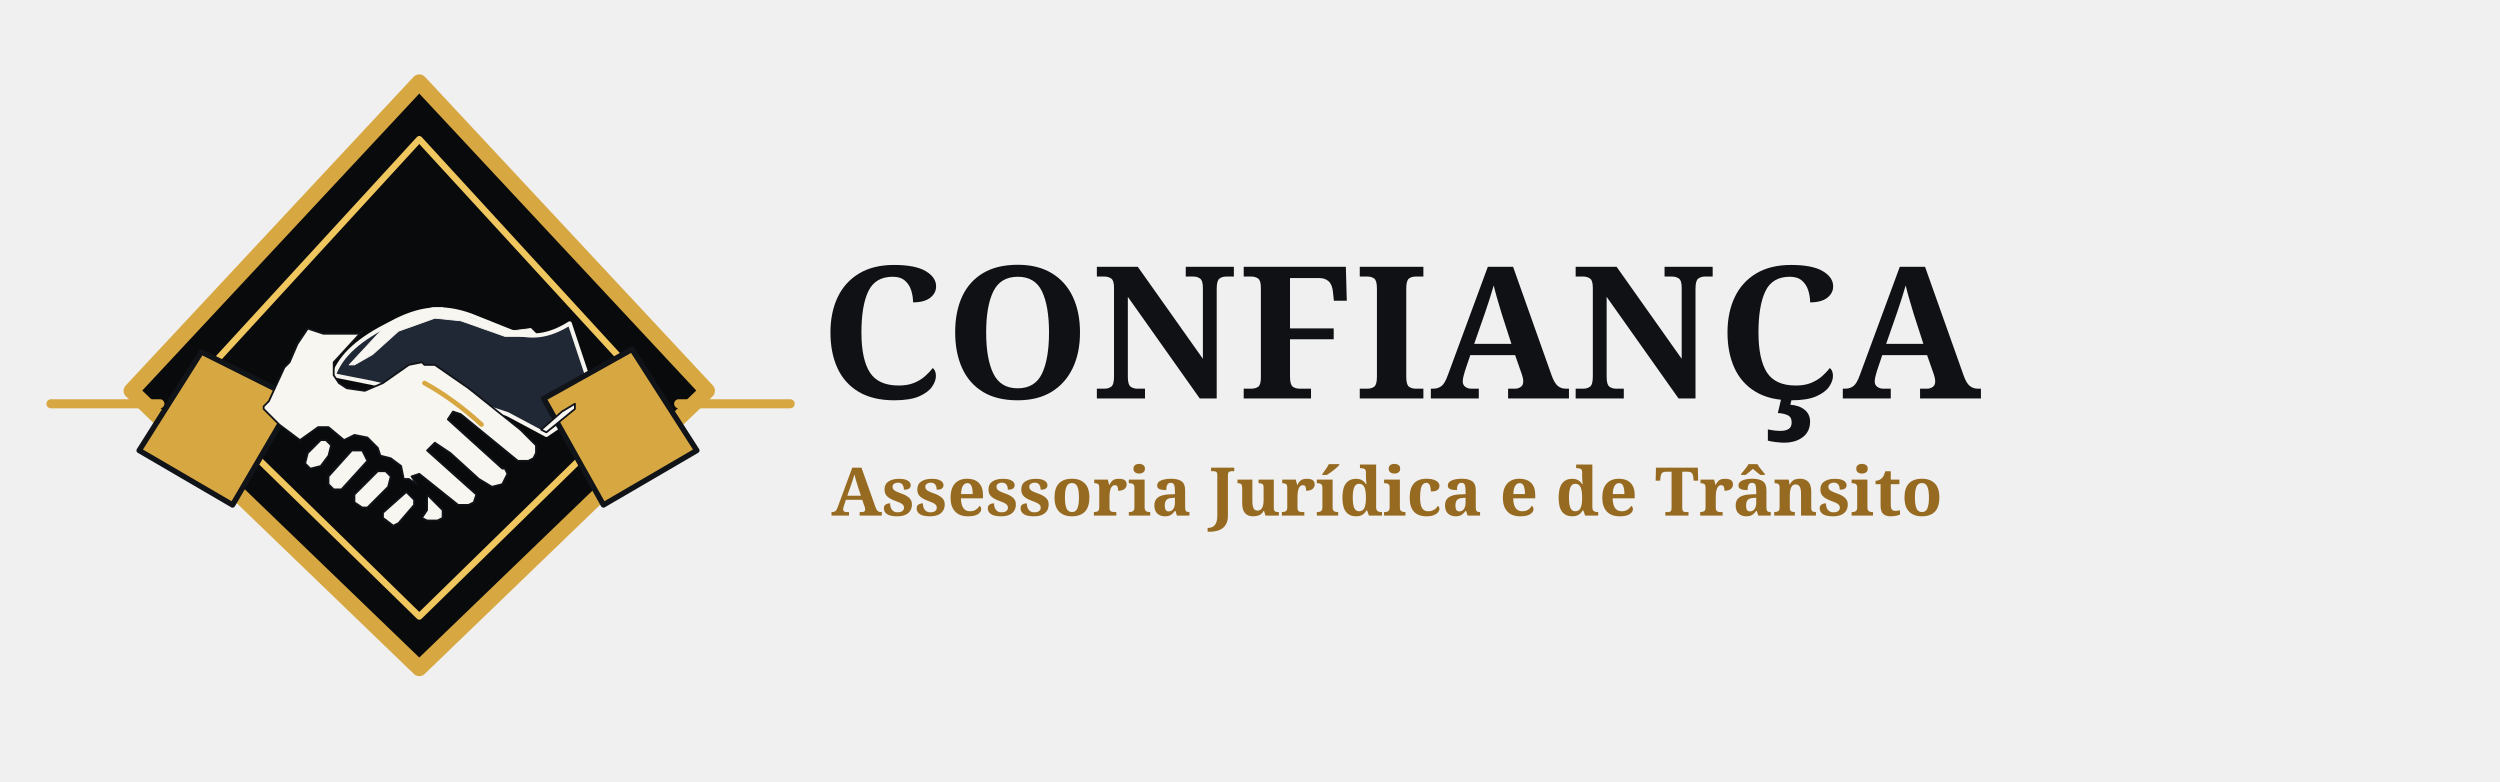
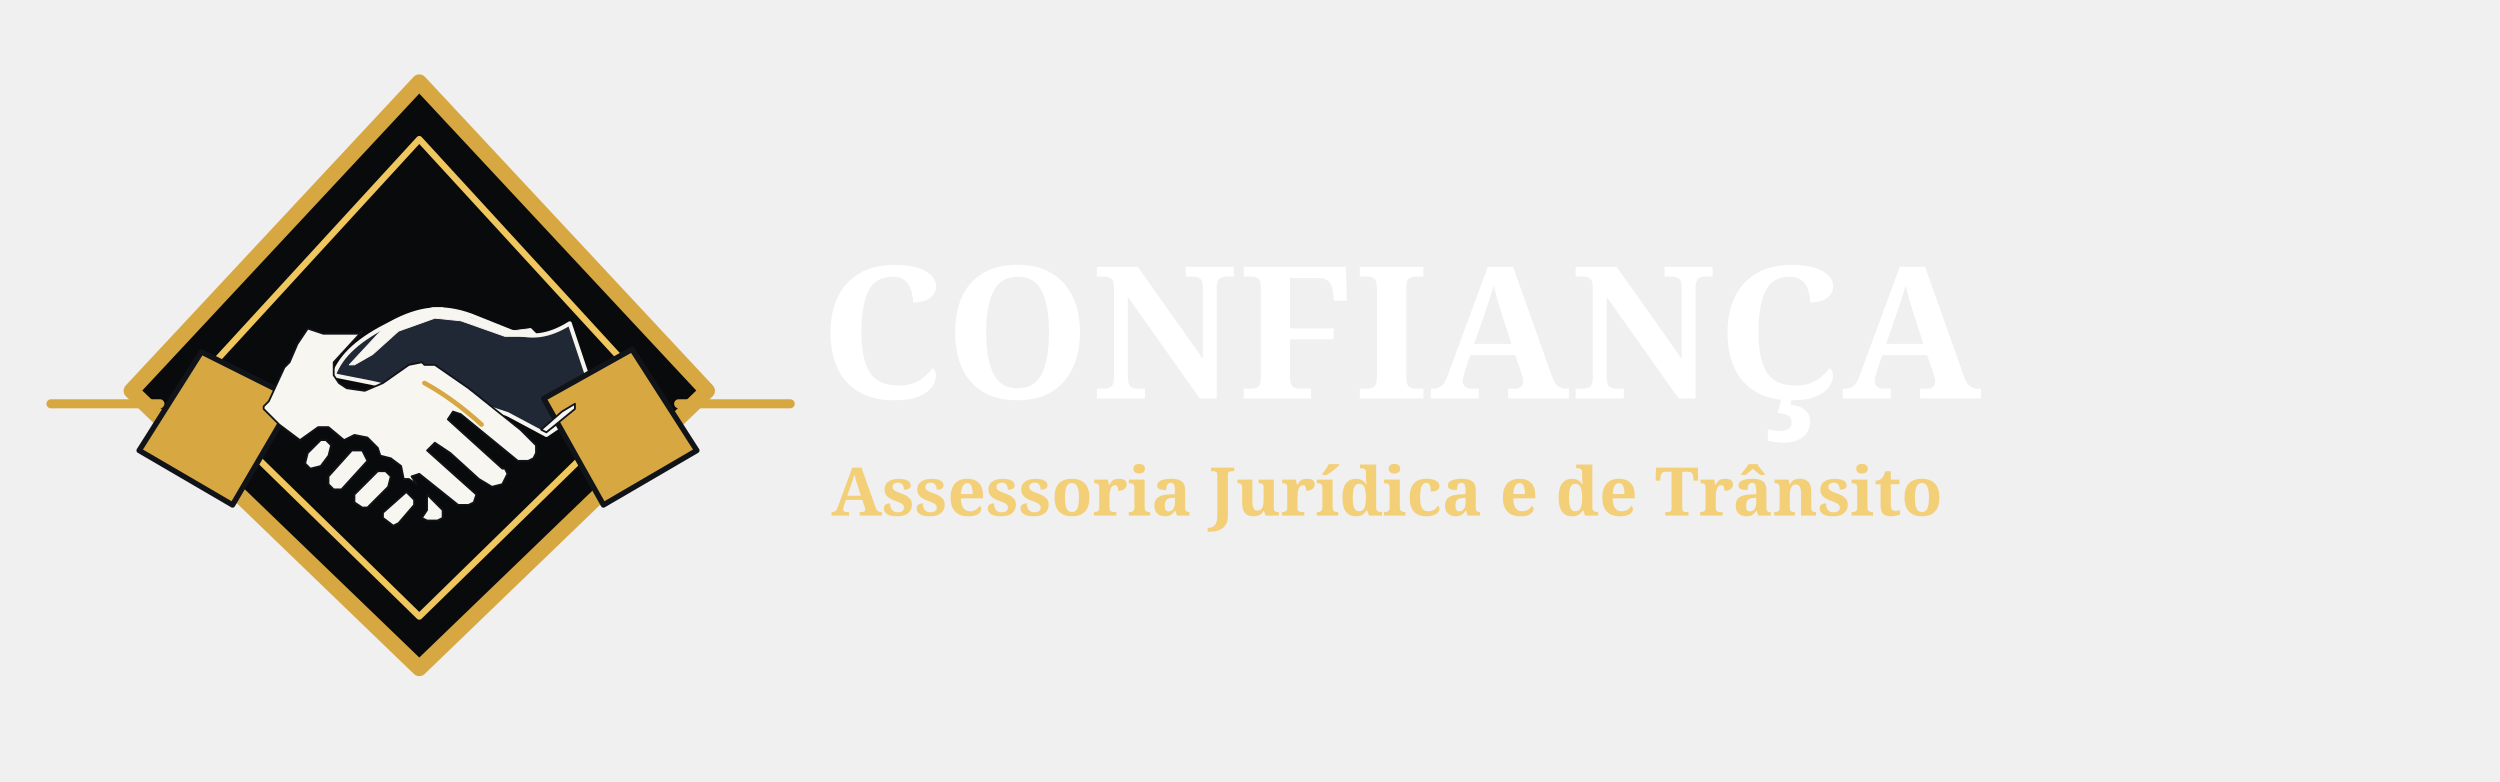
- <svg xmlns="http://www.w3.org/2000/svg" width="1600" height="500" viewBox="0 0 1600 500" role="img" aria-labelledby="title desc">
+ <svg xmlns="http://www.w3.org/2000/svg" width="1600" height="500" viewBox="0 0 1600 500" role="img" aria-labelledby="title desc" version="1.1" id="svg13">
+   <defs id="defs13" />
  <svg x="18" y="55" width="500" height="390" viewBox="0 0 500 390" overflow="visible">
    <g transform="translate(3 -24) scale(1.66)" stroke-linejoin="round" stroke-linecap="round">
      <path d="M 149 13 L 260 132 L 149 239 L 38 132 Z" fill="#090A0C" stroke="#D7A742" stroke-width="6" />
      <path d="M 149 35 L 238 132 L 149 219 L 60 132 Z" fill="none" stroke="#F0C65F" stroke-width="2.5" />
      <path d="M 7 137 H 49 M 249 137 H 292" fill="none" stroke="#D7A742" stroke-width="3.5" />
      <path d="M 68 169 H 79 M 219 169 H 231" fill="none" stroke="#D7A742" stroke-width="2.5" />
      <path d="M 116 126 C 119 118 126 112 138 106 C 149 100 158 99 169 103 L 184 109 C 192 112 199 111 207 106 L 217 136 L 198 149 L 183 141 L 171 137 L 157 130 L 144 132 L 131 129 Z" fill="#202735" stroke="#F7F5EF" stroke-width="1.6" />
      <path d="M 65 117 L 101 135 L 77 176 L 41 155 Z" fill="#D7A742" stroke="#101318" stroke-width="2.1" />
      <path d="M 197 135 L 231 116 L 256 155 L 220 176 Z" fill="#D7A742" stroke="#101318" stroke-width="2.1" />
      <path d="M 152 172 L 152 178 L 150 181 L 152 182 L 156 182 L 158 181 L 158 178 Z" fill="#F8F6F0" stroke="#101318" stroke-width="0.7" />
      <path d="M 144 171 L 135 179 L 135 181 L 139 184 L 141 183 L 147 176 L 147 174 Z" fill="#F8F6F0" stroke="#101318" stroke-width="0.7" />
      <path d="M 138 165 L 136 163 L 133 163 L 124 172 L 124 175 L 127 177 L 129 177 L 137 169 Z" fill="#F8F6F0" stroke="#101318" stroke-width="0.7" />
      <path d="M 127 155 L 123 155 L 114 165 L 114 168 L 116 170 L 119 170 L 129 159 Z" fill="#F8F6F0" stroke="#101318" stroke-width="0.7" />
      <path d="M 113 151 L 111 151 L 106 156 L 105 160 L 107 162 L 111 161 L 114 157 L 115 153 Z" fill="#F8F6F0" stroke="#101318" stroke-width="0.7" />
      <path d="M 209 137 L 204 140 L 196 147 L 198 148 L 209 139 Z" fill="#F8F6F0" stroke="#101318" stroke-width="0.7" />
      <path d="M 89 138 L 89 139 L 95 145 L 103 151 L 110 146 L 114 146 L 120 151 L 124 149 L 129 150 L 133 154 L 134 157 L 138 158 L 142 161 L 143 166 L 145 166 L 148 168 L 146 165 L 149 164 L 164 176 L 168 176 L 170 175 L 171 172 L 152 155 L 155 152 L 161 156 L 172 166 L 177 169 L 181 168 L 183 164 L 182 162 L 181 162 L 160 143 L 162 140 L 165 141 L 187 159 L 191 159 L 193 158 L 194 156 L 194 153 L 188 147 L 168 131 L 155 122 L 151 122 L 150 121 L 145 122 L 135 129 L 128 132 L 121 131 L 118 129 L 116 126 L 116 121 L 127 109 L 125 110 L 112 110 L 106 108 L 102 114 L 99 121 L 97 123 L 91 136 Z" fill="#F8F6F0" stroke="#101318" stroke-width="0.7" />
      <path d="M 122 122 L 124 122 L 131 118 L 141 109 L 155 104 L 165 105 L 182 111 L 193 111 L 194 110 L 192 108 L 184 109 L 169 104 L 166 102 L 163 102 L 158 100 L 154 100 L 139 105 L 135 108 Z" fill="#F8F6F0" stroke="#F8F6F0" stroke-width="0.35" />
      <path d="M 151 129 Q 162 135 173 145" fill="none" stroke="#D7A742" stroke-width="1.8" />
    </g>
  </svg>
-   <text x="525" y="255" fill="#101114" font-family="Noto Serif, Georgia, serif" font-size="118" font-weight="700" letter-spacing="1">CONFIANÇA</text>
-   <text x="532" y="330" fill="#966A20" font-family="Noto Serif, Georgia, serif" font-size="43" font-weight="600">Assessoria Jurídica e de Trânsito</text>
+   <path d="m 572.318,256.18 q -13.688,0 -22.774,-5.428 -9.086,-5.428 -13.57,-15.104 -4.484,-9.794 -4.484,-22.892 0,-12.744 4.602,-22.42 4.602,-9.794 13.688,-15.222 9.086,-5.546 22.42,-5.546 13.57,0 20.178,4.012 6.726,3.894 6.726,9.676 0,4.366 -3.776,7.316 -3.776,2.95 -10.974,2.95 0,-3.894 -1.18,-7.67 -1.18,-3.776 -4.012,-6.254 -2.832,-2.478 -7.788,-2.478 -11.21,0 -15.694,9.322 -4.366,9.204 -4.366,26.314 0,17.11 5.31,25.606 5.428,8.378 18.526,8.378 5.782,0 9.912,-1.652 4.13,-1.77 6.962,-4.366 2.95,-2.596 4.956,-5.192 2.006,1.652 2.006,5.074 0,3.304 -2.478,6.962 -2.478,3.54 -8.26,6.136 -5.782,2.478 -15.93,2.478 z m 78.998,0 q -13.452,0 -22.302,-5.428 -8.85,-5.428 -13.334,-15.222 -4.366,-9.794 -4.366,-22.892 0,-13.098 4.366,-22.774 4.484,-9.676 13.334,-14.986 8.968,-5.428 22.42,-5.428 12.744,0 21.594,5.428 8.968,5.31 13.57,15.104 4.602,9.676 4.602,22.774 0,13.098 -4.72,22.892 -4.602,9.676 -13.452,15.104 -8.85,5.428 -21.712,5.428 z m 0,-7.67 q 11.092,0 15.576,-9.44 4.484,-9.44 4.484,-26.314 0,-16.874 -4.484,-26.196 -4.484,-9.44 -15.458,-9.44 -11.092,0 -15.694,9.44 -4.602,9.322 -4.602,26.196 0,16.874 4.602,26.314 4.602,9.44 15.576,9.44 z m 50.678,6.49 v -6.254 h 4.956 q 2.478,0 4.248,-1.298 1.77,-1.298 1.77,-6.372 V 184.2 q 0,-4.72 -1.888,-5.9 -1.77,-1.298 -4.13,-1.298 h -4.956 v -6.254 h 26.196 l 41.654,58.882 V 184.2 q 0,-4.72 -1.888,-5.9 -1.77,-1.298 -4.13,-1.298 h -4.956 v -6.254 h 30.798 v 6.254 h -4.956 q -2.478,0 -4.248,1.298 -1.77,1.298 -1.77,6.372 V 255 h -10.856 l -46.02,-65.018 v 51.094 q 0,5.074 1.77,6.372 1.77,1.298 4.248,1.298 h 4.956 V 255 Z m 93.984,0 v -6.254 h 4.956 q 2.478,0 4.248,-1.18 1.77,-1.18 1.77,-5.9 V 184.2 q 0,-4.72 -1.77,-5.9 -1.77,-1.298 -4.248,-1.298 h -4.956 v -6.254 h 65.372 l 0.59,21.712 h -8.26 l -0.59,-5.664 q -0.472,-4.72 -2.832,-6.726 -2.242,-2.124 -5.9,-2.124 h -18.762 v 32.214 h 27.966 v 6.962 h -27.966 v 23.954 q 0,5.074 1.77,6.372 1.77,1.298 4.366,1.298 h 7.316 V 255 Z m 74.278,0 v -6.254 h 4.956 q 2.596,0 4.248,-1.298 1.77,-1.298 1.77,-6.372 v -56.404 q 0,-5.074 -1.77,-6.372 -1.652,-1.298 -4.248,-1.298 h -4.956 v -6.254 h 40.71 v 6.254 h -4.956 q -2.596,0 -4.366,1.298 -1.652,1.298 -1.652,6.372 v 56.404 q 0,5.074 1.652,6.372 1.77,1.298 4.366,1.298 h 4.956 V 255 Z m 45.486,0 v -6.254 h 1.416 q 3.186,0 5.31,-1.652 2.242,-1.652 4.13,-6.962 l 25.606,-69.384 h 16.166 l 24.662,69.502 q 1.77,4.956 3.894,6.726 2.242,1.77 5.074,1.77 h 2.124 V 255 h -38.94 v -6.254 h 4.602 q 1.77,0 3.422,-1.062 1.652,-1.062 1.652,-3.54 0,-1.416 -0.354,-2.714 -0.354,-1.416 -0.708,-2.36 l -4.13,-11.8 h -28.674 l -3.422,10.148 q -0.472,1.416 -0.944,3.422 -0.472,1.888 -0.472,3.304 0,2.242 1.652,3.422 1.652,1.18 3.658,1.18 h 4.956 V 255 Z m 27.73,-34.928 h 23.836 l -6.254,-19.352 q -1.18,-4.012 -2.714,-8.968 -1.416,-4.956 -2.36,-9.086 -1.062,3.776 -2.596,8.614 -1.534,4.72 -2.95,8.85 z M 1008.428,255 v -6.254 h 4.956 q 2.478,0 4.248,-1.298 1.77,-1.298 1.77,-6.372 V 184.2 q 0,-4.72 -1.888,-5.9 -1.77,-1.298 -4.13,-1.298 h -4.956 v -6.254 h 26.196 l 41.654,58.882 V 184.2 q 0,-4.72 -1.888,-5.9 -1.77,-1.298 -4.13,-1.298 h -4.956 v -6.254 h 30.798 v 6.254 h -4.956 q -2.478,0 -4.248,1.298 -1.77,1.298 -1.77,6.372 V 255 h -10.856 l -46.02,-65.018 v 51.094 q 0,5.074 1.77,6.372 1.77,1.298 4.248,1.298 h 4.956 V 255 Z m 137.998,1.18 q -13.688,0 -22.774,-5.428 -9.086,-5.428 -13.57,-15.104 -4.484,-9.794 -4.484,-22.892 0,-12.744 4.602,-22.42 4.602,-9.794 13.688,-15.222 9.086,-5.546 22.42,-5.546 13.57,0 20.178,4.012 6.726,3.894 6.726,9.676 0,4.366 -3.776,7.316 -3.776,2.95 -10.974,2.95 0,-3.894 -1.18,-7.67 -1.18,-3.776 -4.012,-6.254 -2.832,-2.478 -7.788,-2.478 -11.21,0 -15.694,9.322 -4.366,9.204 -4.366,26.314 0,17.11 5.31,25.606 5.428,8.378 18.526,8.378 5.782,0 9.912,-1.652 4.13,-1.77 6.962,-4.366 2.95,-2.596 4.956,-5.192 2.006,1.652 2.006,5.074 0,3.304 -2.478,6.962 -2.478,3.54 -8.26,6.136 -5.782,2.478 -15.93,2.478 z m -4.72,27.14 q -1.888,0 -5.074,-0.354 -3.068,-0.354 -5.192,-0.944 v -7.198 q 4.484,0.944 8.024,0.944 3.422,0 5.31,-1.298 1.888,-1.18 1.888,-4.13 0,-3.422 -2.596,-4.602 -2.478,-1.18 -6.254,-1.416 l 2.478,-10.384 h 6.726 l -1.18,5.074 q 5.782,0.472 9.204,3.304 3.422,2.832 3.422,7.552 0,6.254 -4.602,9.794 -4.602,3.658 -12.154,3.658 z M 1179.404,255 v -6.254 h 1.416 q 3.186,0 5.31,-1.652 2.242,-1.652 4.13,-6.962 l 25.606,-69.384 h 16.166 l 24.662,69.502 q 1.77,4.956 3.894,6.726 2.242,1.77 5.074,1.77 h 2.124 V 255 h -38.94 v -6.254 h 4.602 q 1.77,0 3.422,-1.062 1.652,-1.062 1.652,-3.54 0,-1.416 -0.354,-2.714 -0.354,-1.416 -0.708,-2.36 l -4.13,-11.8 h -28.674 l -3.422,10.148 q -0.472,1.416 -0.944,3.422 -0.472,1.888 -0.472,3.304 0,2.242 1.652,3.422 1.652,1.18 3.658,1.18 h 4.956 V 255 Z m 27.73,-34.928 h 23.836 l -6.254,-19.352 q -1.18,-4.012 -2.714,-8.968 -1.416,-4.956 -2.36,-9.086 -1.062,3.776 -2.596,8.614 -1.534,4.72 -2.95,8.85 z" id="text12" style="font-weight:700;font-size:118px;font-family:'Noto Serif', Georgia, serif;letter-spacing:1;fill:#ffffff" aria-label="CONFIANÇA" />
+   <path d="m 532.172,330 v -2.279 h 0.516 q 1.161,0 1.935,-0.602 0.817,-0.602 1.505,-2.537 l 9.331,-25.284 h 5.891 l 8.987,25.327 q 0.645,1.806 1.419,2.451 0.817,0.645 1.849,0.645 h 0.774 V 330 h -14.19 v -2.279 h 1.677 q 0.645,0 1.247,-0.387 0.602,-0.387 0.602,-1.29 0,-0.516 -0.129,-0.989 -0.129,-0.516 -0.258,-0.86 l -1.505,-4.3 h -10.449 l -1.247,3.698 q -0.172,0.516 -0.344,1.247 -0.172,0.688 -0.172,1.204 0,0.817 0.602,1.247 0.602,0.43 1.333,0.43 h 1.806 V 330 Z m 10.105,-12.728 h 8.686 l -2.279,-7.052 q -0.43,-1.462 -0.989,-3.268 -0.516,-1.806 -0.86,-3.311 -0.387,1.376 -0.946,3.139 -0.559,1.72 -1.075,3.225 z m 32.035,13.158 q -4.687,0 -6.665,-1.419 -1.978,-1.462 -1.978,-3.612 0,-1.419 0.688,-2.107 0.688,-0.688 1.634,-0.903 0.946,-0.258 1.677,-0.258 0,2.666 1.247,4.214 1.29,1.548 3.397,1.548 2.236,0 3.225,-0.86 1.032,-0.86 1.032,-2.064 0,-1.419 -1.118,-2.322 -1.118,-0.903 -4.171,-1.978 -3.483,-1.204 -5.332,-2.838 -1.849,-1.677 -1.849,-4.558 0,-3.44 2.537,-5.117 2.537,-1.72 6.708,-1.72 2.709,0 4.343,0.602 1.677,0.559 2.408,1.505 0.774,0.903 0.774,1.892 0,1.462 -1.032,2.236 -0.989,0.731 -3.354,0.731 0,-2.15 -0.946,-3.311 -0.946,-1.204 -2.838,-1.204 -1.376,0 -2.451,0.688 -1.032,0.645 -1.032,1.978 0,0.903 0.473,1.591 0.516,0.688 1.806,1.333 1.29,0.645 3.612,1.462 2.881,0.989 4.687,2.623 1.849,1.591 1.849,4.3 0,3.569 -2.451,5.59 -2.408,1.978 -6.88,1.978 z m 20.984,0 q -4.687,0 -6.665,-1.419 -1.978,-1.462 -1.978,-3.612 0,-1.419 0.688,-2.107 0.688,-0.688 1.634,-0.903 0.946,-0.258 1.677,-0.258 0,2.666 1.247,4.214 1.29,1.548 3.397,1.548 2.236,0 3.225,-0.86 1.032,-0.86 1.032,-2.064 0,-1.419 -1.118,-2.322 -1.118,-0.903 -4.171,-1.978 -3.483,-1.204 -5.332,-2.838 -1.849,-1.677 -1.849,-4.558 0,-3.44 2.537,-5.117 2.537,-1.72 6.708,-1.72 2.709,0 4.343,0.602 1.677,0.559 2.408,1.505 0.774,0.903 0.774,1.892 0,1.462 -1.032,2.236 -0.989,0.731 -3.354,0.731 0,-2.15 -0.946,-3.311 -0.946,-1.204 -2.838,-1.204 -1.376,0 -2.451,0.688 -1.032,0.645 -1.032,1.978 0,0.903 0.473,1.591 0.516,0.688 1.806,1.333 1.29,0.645 3.612,1.462 2.881,0.989 4.687,2.623 1.849,1.591 1.849,4.3 0,3.569 -2.451,5.59 -2.408,1.978 -6.88,1.978 z m 24.209,0 q -5.461,0 -8.299,-3.096 -2.838,-3.139 -2.838,-8.729 0,-6.063 2.795,-9.116 2.795,-3.096 7.869,-3.096 4.687,0 7.353,2.623 2.709,2.623 2.709,7.74 v 2.193 h -14.104 q 0.129,4.3 1.591,6.278 1.505,1.978 4.171,1.978 2.236,0 3.784,-0.989 1.548,-1.032 2.279,-2.494 1.161,0.645 1.161,2.107 0,1.849 -2.064,3.225 -2.064,1.376 -6.407,1.376 z m 3.01,-14.233 q 0,-3.311 -0.774,-5.16 -0.774,-1.849 -2.623,-1.849 -1.806,0 -2.881,1.806 -1.075,1.763 -1.161,5.203 z m 18.318,14.233 q -4.687,0 -6.665,-1.419 -1.978,-1.462 -1.978,-3.612 0,-1.419 0.688,-2.107 0.688,-0.688 1.634,-0.903 0.946,-0.258 1.677,-0.258 0,2.666 1.247,4.214 1.29,1.548 3.397,1.548 2.236,0 3.225,-0.86 1.032,-0.86 1.032,-2.064 0,-1.419 -1.118,-2.322 -1.118,-0.903 -4.171,-1.978 -3.483,-1.204 -5.332,-2.838 -1.849,-1.677 -1.849,-4.558 0,-3.44 2.537,-5.117 2.537,-1.72 6.708,-1.72 2.709,0 4.343,0.602 1.677,0.559 2.408,1.505 0.774,0.903 0.774,1.892 0,1.462 -1.032,2.236 -0.989,0.731 -3.354,0.731 0,-2.15 -0.946,-3.311 -0.946,-1.204 -2.838,-1.204 -1.376,0 -2.451,0.688 -1.032,0.645 -1.032,1.978 0,0.903 0.473,1.591 0.516,0.688 1.806,1.333 1.29,0.645 3.612,1.462 2.881,0.989 4.687,2.623 1.849,1.591 1.849,4.3 0,3.569 -2.451,5.59 -2.408,1.978 -6.88,1.978 z m 20.984,0 q -4.687,0 -6.665,-1.419 -1.978,-1.462 -1.978,-3.612 0,-1.419 0.688,-2.107 0.688,-0.688 1.634,-0.903 0.946,-0.258 1.677,-0.258 0,2.666 1.247,4.214 1.29,1.548 3.397,1.548 2.236,0 3.225,-0.86 1.032,-0.86 1.032,-2.064 0,-1.419 -1.118,-2.322 -1.118,-0.903 -4.171,-1.978 -3.483,-1.204 -5.332,-2.838 -1.849,-1.677 -1.849,-4.558 0,-3.44 2.537,-5.117 2.537,-1.72 6.708,-1.72 2.709,0 4.343,0.602 1.677,0.559 2.408,1.505 0.774,0.903 0.774,1.892 0,1.462 -1.032,2.236 -0.989,0.731 -3.354,0.731 0,-2.15 -0.946,-3.311 -0.946,-1.204 -2.838,-1.204 -1.376,0 -2.451,0.688 -1.032,0.645 -1.032,1.978 0,0.903 0.473,1.591 0.516,0.688 1.806,1.333 1.29,0.645 3.612,1.462 2.881,0.989 4.687,2.623 1.849,1.591 1.849,4.3 0,3.569 -2.451,5.59 -2.408,1.978 -6.88,1.978 z m 24.166,0 q -5.16,0 -8.127,-2.967 -2.967,-3.01 -2.967,-9.073 0,-6.063 2.838,-9.03 2.838,-2.967 8.385,-2.967 5.16,0 8.127,2.967 2.967,2.967 2.967,9.03 0,6.063 -2.881,9.073 -2.838,2.967 -8.342,2.967 z m 0.086,-2.709 q 2.494,0 3.483,-2.365 0.989,-2.408 0.989,-6.966 0,-4.601 -1.032,-6.923 -0.989,-2.322 -3.483,-2.322 -2.494,0 -3.483,2.322 -0.989,2.322 -0.989,6.923 0,4.558 0.989,6.966 1.032,2.365 3.526,2.365 z M 700.087,330 v -2.279 h 0.129 q 1.462,0 2.365,-0.516 0.946,-0.559 0.946,-2.58 v -12.47 q 0,-1.892 -0.86,-2.408 -0.817,-0.516 -2.236,-0.516 h -0.129 v -2.279 h 8.686 l 0.86,3.354 h 0.215 q 0.86,-1.935 2.15,-2.881 1.29,-0.989 3.913,-0.989 4.945,0 4.945,3.483 0,1.978 -1.462,3.096 -1.419,1.075 -3.999,1.075 0,-1.763 -0.43,-2.666 -0.43,-0.903 -1.677,-0.903 -1.118,0 -1.806,0.774 -0.688,0.774 -1.032,1.935 -0.344,1.118 -0.473,2.279 -0.129,1.161 -0.129,1.892 v 7.439 q 0,1.892 0.86,2.408 0.86,0.473 2.15,0.473 h 1.376 V 330 Z m 28.982,-26.918 q -1.548,0 -2.623,-0.731 -1.032,-0.774 -1.032,-2.365 0,-1.634 1.032,-2.365 1.075,-0.731 2.623,-0.731 1.505,0 2.58,0.731 1.118,0.731 1.118,2.365 0,1.591 -1.118,2.365 -1.075,0.731 -2.58,0.731 z m -6.622,26.918 v -2.279 h 0.516 q 0.645,0 1.333,-0.172 0.731,-0.215 1.204,-0.817 0.516,-0.602 0.516,-1.806 v -13.072 q 0,-1.161 -0.516,-1.72 -0.516,-0.559 -1.247,-0.731 -0.688,-0.172 -1.29,-0.172 h -0.516 v -2.279 h 10.105 v 17.974 q 0,1.204 0.473,1.806 0.516,0.602 1.247,0.817 0.731,0.172 1.333,0.172 h 0.516 V 330 Z m 23.091,0.43 q -2.838,0 -4.816,-1.72 -1.935,-1.72 -1.935,-5.289 0,-3.483 2.408,-5.16 2.408,-1.677 7.224,-1.849 l 3.526,-0.129 v -2.365 q 0,-2.15 -0.473,-3.526 -0.43,-1.376 -2.193,-1.376 -1.634,0 -2.279,1.333 -0.602,1.29 -0.602,3.311 -2.881,0 -4.343,-0.645 -1.462,-0.645 -1.462,-2.236 0,-1.591 1.204,-2.537 1.204,-0.946 3.225,-1.376 2.021,-0.473 4.429,-0.473 4.515,0 6.751,1.634 2.279,1.634 2.279,5.676 v 10.965 q 0,1.763 0.559,2.408 0.559,0.645 2.021,0.645 h 0.172 V 330 h -7.998 l -0.903,-2.967 h -0.387 q -0.946,1.161 -1.806,1.935 -0.817,0.731 -1.892,1.075 -1.075,0.387 -2.709,0.387 z m 2.365,-3.139 q 1.849,0 2.924,-1.505 1.118,-1.505 1.118,-3.999 v -3.225 l -1.935,0.129 q -2.58,0.129 -3.569,1.376 -0.989,1.204 -0.989,3.526 0,3.698 2.451,3.698 z m 24.983,13.029 v -2.494 h 0.774 q 1.376,0 2.623,-0.731 1.247,-0.731 2.021,-2.408 0.774,-1.677 0.774,-4.558 V 304.2 q 0,-1.72 -0.645,-2.15 -0.645,-0.473 -1.548,-0.473 h -1.806 v -2.279 h 14.835 v 2.279 h -1.806 q -0.946,0 -1.591,0.473 -0.645,0.473 -0.645,2.322 v 25.714 q 0,2.924 -0.946,4.902 -0.946,1.978 -2.58,3.139 -1.591,1.161 -3.655,1.677 -2.064,0.516 -4.257,0.516 z m 29.068,-9.89 q -3.354,0 -5.16,-2.064 -1.806,-2.107 -1.806,-6.45 v -9.632 q 0,-1.892 -0.688,-2.451 -0.688,-0.602 -2.236,-0.602 h -0.086 v -2.279 h 9.546 v 13.76 q 0,2.752 0.688,4.429 0.688,1.634 2.58,1.634 2.064,0 2.967,-1.763 0.946,-1.763 0.946,-4.773 v -8.256 q 0,-1.892 -0.946,-2.322 -0.903,-0.43 -2.15,-0.43 h -0.129 v -2.279 h 9.761 v 18.06 q 0,1.849 0.817,2.279 0.817,0.43 2.064,0.43 h 0.344 V 330 h -8.557 l -0.946,-3.053 h -0.215 q -1.29,2.236 -3.053,2.881 -1.72,0.602 -3.741,0.602 z M 820.401,330 v -2.279 h 0.129 q 1.462,0 2.365,-0.516 0.946,-0.559 0.946,-2.58 v -12.47 q 0,-1.892 -0.86,-2.408 -0.817,-0.516 -2.236,-0.516 h -0.129 v -2.279 h 8.686 l 0.86,3.354 h 0.215 q 0.86,-1.935 2.15,-2.881 1.29,-0.989 3.913,-0.989 4.945,0 4.945,3.483 0,1.978 -1.462,3.096 -1.419,1.075 -3.999,1.075 0,-1.763 -0.43,-2.666 -0.43,-0.903 -1.677,-0.903 -1.118,0 -1.806,0.774 -0.688,0.774 -1.032,1.935 -0.344,1.118 -0.473,2.279 -0.129,1.161 -0.129,1.892 v 7.439 q 0,1.892 0.86,2.408 0.86,0.473 2.15,0.473 h 1.376 V 330 Z m 22.36,0 v -2.279 h 0.516 q 0.645,0 1.333,-0.172 0.731,-0.215 1.204,-0.817 0.516,-0.602 0.516,-1.806 v -13.072 q 0,-1.161 -0.516,-1.72 -0.516,-0.559 -1.247,-0.731 -0.688,-0.172 -1.29,-0.172 h -0.516 v -2.279 h 10.105 v 17.974 q 0,1.204 0.473,1.806 0.516,0.602 1.247,0.817 0.731,0.172 1.333,0.172 h 0.516 V 330 Z m 3.483,-26.617 q 0.645,-0.817 1.419,-1.935 0.817,-1.118 1.548,-2.279 0.774,-1.161 1.204,-2.107 h 6.751 v 0.43 q -0.387,0.559 -1.333,1.419 -0.903,0.86 -2.064,1.806 -1.161,0.946 -2.365,1.806 -1.204,0.817 -2.236,1.419 h -2.924 z m 21.672,27.047 q -4.214,0 -6.493,-2.838 -2.279,-2.881 -2.279,-9.073 0,-6.235 2.236,-9.159 2.279,-2.924 6.45,-2.924 2.408,0 3.956,0.989 1.548,0.946 2.451,2.451 h 0.301 q -0.172,-1.204 -0.258,-2.709 -0.086,-1.505 -0.086,-2.537 v -2.365 q 0,-1.763 -1.032,-2.193 -1.032,-0.473 -2.451,-0.473 h -0.344 v -2.279 h 10.363 v 27.391 q 0,1.29 0.473,1.935 0.516,0.645 1.333,0.86 0.817,0.215 1.763,0.215 h 0.172 V 330 h -8.342 l -1.204,-3.354 h -0.387 q -0.946,1.72 -2.537,2.752 -1.548,1.032 -4.085,1.032 z m 1.849,-3.225 q 2.537,0 3.483,-2.15 0.946,-2.193 0.946,-6.622 0,-4.257 -0.946,-6.536 -0.946,-2.279 -3.483,-2.279 -2.15,0 -3.096,2.279 -0.903,2.279 -0.903,6.579 0,4.386 0.903,6.579 0.946,2.15 3.096,2.15 z m 22.661,-24.123 q -1.548,0 -2.623,-0.731 -1.032,-0.774 -1.032,-2.365 0,-1.634 1.032,-2.365 1.075,-0.731 2.623,-0.731 1.505,0 2.58,0.731 1.118,0.731 1.118,2.365 0,1.591 -1.118,2.365 -1.075,0.731 -2.58,0.731 z m -6.622,26.918 v -2.279 h 0.516 q 0.645,0 1.333,-0.172 0.731,-0.215 1.204,-0.817 0.516,-0.602 0.516,-1.806 v -13.072 q 0,-1.161 -0.516,-1.72 -0.516,-0.559 -1.247,-0.731 -0.688,-0.172 -1.29,-0.172 h -0.516 v -2.279 h 10.105 v 17.974 q 0,1.204 0.473,1.806 0.516,0.602 1.247,0.817 0.731,0.172 1.333,0.172 h 0.516 V 330 Z m 27.09,0.43 q -3.139,0 -5.547,-1.118 -2.408,-1.161 -3.784,-3.741 -1.333,-2.623 -1.333,-7.009 0,-4.644 1.376,-7.267 1.419,-2.666 3.784,-3.784 2.408,-1.118 5.375,-1.118 4.171,0 6.321,1.333 2.193,1.29 2.193,3.182 0,0.903 -0.473,1.763 -0.43,0.817 -1.634,1.376 -1.204,0.516 -3.44,0.516 0,-1.505 -0.258,-2.752 -0.258,-1.247 -0.86,-2.021 -0.602,-0.774 -1.677,-0.774 -1.247,0 -2.193,0.86 -0.903,0.817 -1.419,2.881 -0.473,2.064 -0.473,5.762 0,4.343 1.204,6.536 1.204,2.15 3.913,2.15 2.236,0 3.87,-0.989 1.634,-1.032 2.365,-2.494 0.516,0.301 0.774,0.86 0.258,0.516 0.258,1.118 0,1.075 -0.903,2.193 -0.86,1.075 -2.709,1.806 -1.806,0.731 -4.73,0.731 z m 18.662,0 q -2.838,0 -4.816,-1.72 -1.935,-1.72 -1.935,-5.289 0,-3.483 2.408,-5.16 2.408,-1.677 7.224,-1.849 l 3.526,-0.129 v -2.365 q 0,-2.15 -0.473,-3.526 -0.43,-1.376 -2.193,-1.376 -1.634,0 -2.279,1.333 -0.602,1.29 -0.602,3.311 -2.881,0 -4.343,-0.645 -1.462,-0.645 -1.462,-2.236 0,-1.591 1.204,-2.537 1.204,-0.946 3.225,-1.376 2.021,-0.473 4.429,-0.473 4.515,0 6.751,1.634 2.279,1.634 2.279,5.676 v 10.965 q 0,1.763 0.559,2.408 0.559,0.645 2.021,0.645 h 0.172 V 330 h -7.998 l -0.903,-2.967 h -0.387 q -0.946,1.161 -1.806,1.935 -0.817,0.731 -1.892,1.075 -1.075,0.387 -2.709,0.387 z m 2.365,-3.139 q 1.849,0 2.924,-1.505 1.118,-1.505 1.118,-3.999 v -3.225 l -1.935,0.129 q -2.58,0.129 -3.569,1.376 -0.989,1.204 -0.989,3.526 0,3.698 2.451,3.698 z m 39.044,3.139 q -5.461,0 -8.299,-3.096 -2.838,-3.139 -2.838,-8.729 0,-6.063 2.795,-9.116 2.795,-3.096 7.869,-3.096 4.687,0 7.353,2.623 2.709,2.623 2.709,7.74 v 2.193 h -14.104 q 0.129,4.3 1.591,6.278 1.505,1.978 4.171,1.978 2.236,0 3.784,-0.989 1.548,-1.032 2.279,-2.494 1.161,0.645 1.161,2.107 0,1.849 -2.064,3.225 -2.064,1.376 -6.407,1.376 z m 3.01,-14.233 q 0,-3.311 -0.774,-5.16 -0.774,-1.849 -2.623,-1.849 -1.806,0 -2.881,1.806 -1.075,1.763 -1.161,5.203 z m 30.315,14.233 q -4.214,0 -6.493,-2.838 -2.279,-2.881 -2.279,-9.073 0,-6.235 2.236,-9.159 2.279,-2.924 6.45,-2.924 2.408,0 3.956,0.989 1.548,0.946 2.451,2.451 h 0.301 q -0.172,-1.204 -0.258,-2.709 -0.086,-1.505 -0.086,-2.537 v -2.365 q 0,-1.763 -1.032,-2.193 -1.032,-0.473 -2.451,-0.473 h -0.344 v -2.279 h 10.363 v 27.391 q 0,1.29 0.473,1.935 0.516,0.645 1.333,0.86 0.817,0.215 1.763,0.215 h 0.172 V 330 h -8.342 l -1.204,-3.354 h -0.387 q -0.946,1.72 -2.537,2.752 -1.548,1.032 -4.085,1.032 z m 1.849,-3.225 q 2.537,0 3.483,-2.15 0.946,-2.193 0.946,-6.622 0,-4.257 -0.946,-6.536 -0.946,-2.279 -3.483,-2.279 -2.15,0 -3.096,2.279 -0.903,2.279 -0.903,6.579 0,4.386 0.903,6.579 0.946,2.15 3.096,2.15 z m 28.466,3.225 q -5.461,0 -8.299,-3.096 -2.838,-3.139 -2.838,-8.729 0,-6.063 2.795,-9.116 2.795,-3.096 7.869,-3.096 4.687,0 7.353,2.623 2.709,2.623 2.709,7.74 v 2.193 h -14.104 q 0.129,4.3 1.591,6.278 1.505,1.978 4.171,1.978 2.236,0 3.784,-0.989 1.548,-1.032 2.279,-2.494 1.161,0.645 1.161,2.107 0,1.849 -2.064,3.225 -2.064,1.376 -6.407,1.376 z m 3.01,-14.233 q 0,-3.311 -0.774,-5.16 -0.774,-1.849 -2.623,-1.849 -1.806,0 -2.881,1.806 -1.075,1.763 -1.161,5.203 z m 26.187,13.803 v -2.279 h 1.806 q 0.946,0 1.548,-0.473 0.645,-0.473 0.645,-2.322 v -23.005 h -3.44 q -1.935,0 -2.666,0.817 -0.731,0.817 -0.903,2.236 l -0.301,2.666 h -2.881 l 0.215,-8.342 h 26.789 l 0.215,8.342 h -2.881 l -0.301,-2.666 q -0.172,-1.419 -0.903,-2.236 -0.731,-0.817 -2.666,-0.817 h -3.44 v 23.005 q 0,1.849 0.602,2.322 0.645,0.473 1.591,0.473 h 1.806 V 330 Z m 22.317,0 v -2.279 h 0.129 q 1.462,0 2.365,-0.516 0.946,-0.559 0.946,-2.58 v -12.47 q 0,-1.892 -0.86,-2.408 -0.817,-0.516 -2.236,-0.516 h -0.129 v -2.279 h 8.686 l 0.86,3.354 h 0.215 q 0.86,-1.935 2.15,-2.881 1.29,-0.989 3.913,-0.989 4.945,0 4.945,3.483 0,1.978 -1.462,3.096 -1.419,1.075 -3.999,1.075 0,-1.763 -0.43,-2.666 -0.43,-0.903 -1.677,-0.903 -1.118,0 -1.806,0.774 -0.688,0.774 -1.032,1.935 -0.344,1.118 -0.473,2.279 -0.129,1.161 -0.129,1.892 v 7.439 q 0,1.892 0.86,2.408 0.86,0.473 2.15,0.473 h 1.376 V 330 Z m 29.455,0.43 q -2.838,0 -4.816,-1.72 -1.935,-1.72 -1.935,-5.289 0,-3.483 2.408,-5.16 2.408,-1.677 7.224,-1.849 l 3.526,-0.129 v -2.365 q 0,-2.15 -0.473,-3.526 -0.43,-1.376 -2.193,-1.376 -1.634,0 -2.279,1.333 -0.602,1.29 -0.602,3.311 -2.881,0 -4.343,-0.645 -1.462,-0.645 -1.462,-2.236 0,-1.591 1.204,-2.537 1.204,-0.946 3.225,-1.376 2.021,-0.473 4.429,-0.473 4.515,0 6.751,1.634 2.279,1.634 2.279,5.676 v 10.965 q 0,1.763 0.559,2.408 0.559,0.645 2.021,0.645 h 0.172 V 330 h -7.998 l -0.903,-2.967 h -0.387 q -0.946,1.161 -1.806,1.935 -0.817,0.731 -1.892,1.075 -1.075,0.387 -2.709,0.387 z m 2.365,-3.139 q 1.849,0 2.924,-1.505 1.118,-1.505 1.118,-3.999 v -3.225 l -1.935,0.129 q -2.58,0.129 -3.569,1.376 -0.989,1.204 -0.989,3.526 0,3.698 2.451,3.698 z m -5.676,-23.908 q 0.688,-0.817 1.591,-1.935 0.946,-1.118 1.806,-2.279 0.903,-1.161 1.333,-2.107 h 5.805 q 0.473,0.946 1.333,2.107 0.86,1.161 1.806,2.279 0.946,1.118 1.591,1.935 v 0.559 h -2.967 q -0.602,-0.473 -1.462,-1.161 -0.86,-0.688 -1.72,-1.419 -0.86,-0.731 -1.505,-1.29 -0.946,0.86 -2.365,2.021 -1.376,1.118 -2.279,1.849 h -2.967 z m 21.242,26.617 v -2.279 h 0.086 q 1.462,0 2.408,-0.516 0.946,-0.516 0.946,-2.451 v -12.728 q 0,-1.806 -0.86,-2.279 -0.817,-0.516 -2.236,-0.516 h -0.129 v -2.279 h 9.03 l 0.559,3.053 h 0.215 q 0.86,-1.634 1.849,-2.365 1.032,-0.774 2.193,-0.989 1.204,-0.258 2.537,-0.258 3.311,0 5.203,1.978 1.892,1.978 1.892,6.321 v 9.976 q 0,1.978 0.688,2.537 0.731,0.516 2.193,0.516 h 0.129 V 330 h -9.546 v -14.147 q 0,-2.795 -0.774,-4.3 -0.774,-1.505 -2.666,-1.505 -1.419,0 -2.236,0.946 -0.817,0.903 -1.161,2.451 -0.344,1.505 -0.344,3.268 v 8.213 q 0,1.806 0.817,2.322 0.86,0.473 2.279,0.473 h 0.129 V 330 Z m 37.754,0.43 q -4.687,0 -6.665,-1.419 -1.978,-1.462 -1.978,-3.612 0,-1.419 0.688,-2.107 0.688,-0.688 1.634,-0.903 0.946,-0.258 1.677,-0.258 0,2.666 1.247,4.214 1.29,1.548 3.397,1.548 2.236,0 3.225,-0.86 1.032,-0.86 1.032,-2.064 0,-1.419 -1.118,-2.322 -1.118,-0.903 -4.171,-1.978 -3.483,-1.204 -5.332,-2.838 -1.849,-1.677 -1.849,-4.558 0,-3.44 2.537,-5.117 2.537,-1.72 6.708,-1.72 2.709,0 4.343,0.602 1.677,0.559 2.408,1.505 0.774,0.903 0.774,1.892 0,1.462 -1.032,2.236 -0.989,0.731 -3.354,0.731 0,-2.15 -0.946,-3.311 -0.946,-1.204 -2.838,-1.204 -1.376,0 -2.451,0.688 -1.032,0.645 -1.032,1.978 0,0.903 0.473,1.591 0.516,0.688 1.806,1.333 1.29,0.645 3.612,1.462 2.881,0.989 4.687,2.623 1.849,1.591 1.849,4.3 0,3.569 -2.451,5.59 -2.408,1.978 -6.88,1.978 z m 18.404,-27.348 q -1.548,0 -2.623,-0.731 -1.032,-0.774 -1.032,-2.365 0,-1.634 1.032,-2.365 1.075,-0.731 2.623,-0.731 1.505,0 2.58,0.731 1.118,0.731 1.118,2.365 0,1.591 -1.118,2.365 -1.075,0.731 -2.58,0.731 z m -6.622,26.918 v -2.279 h 0.516 q 0.645,0 1.333,-0.172 0.731,-0.215 1.204,-0.817 0.516,-0.602 0.516,-1.806 v -13.072 q 0,-1.161 -0.516,-1.72 -0.516,-0.559 -1.247,-0.731 -0.688,-0.172 -1.29,-0.172 h -0.516 v -2.279 h 10.105 v 17.974 q 0,1.204 0.473,1.806 0.516,0.602 1.247,0.817 0.731,0.172 1.333,0.172 h 0.516 V 330 Z m 24.854,0.43 q -2.881,0 -4.601,-1.505 -1.72,-1.505 -1.72,-5.289 v -13.76 h -3.225 v -2.193 q 1.376,0 2.451,-0.559 1.118,-0.559 1.763,-1.247 1.333,-1.419 1.978,-4.257 h 3.569 v 5.332 h 5.504 v 2.924 h -5.504 v 13.33 q 0,1.935 0.645,2.838 0.688,0.903 2.193,0.903 0.86,0 1.591,-0.086 0.774,-0.129 1.462,-0.301 v 2.795 q -0.688,0.301 -2.279,0.688 -1.548,0.387 -3.827,0.387 z m 20.081,0 q -5.16,0 -8.127,-2.967 -2.967,-3.01 -2.967,-9.073 0,-6.063 2.838,-9.03 2.838,-2.967 8.385,-2.967 5.16,0 8.127,2.967 2.967,2.967 2.967,9.03 0,6.063 -2.881,9.073 -2.838,2.967 -8.342,2.967 z m 0.086,-2.709 q 2.494,0 3.483,-2.365 0.989,-2.408 0.989,-6.966 0,-4.601 -1.032,-6.923 -0.989,-2.322 -3.483,-2.322 -2.494,0 -3.483,2.322 -0.989,2.322 -0.989,6.923 0,4.558 0.989,6.966 1.032,2.365 3.526,2.365 z" id="text13" style="font-weight:600;font-size:43px;font-family:'Noto Serif', Georgia, serif;fill:#f3cf78" aria-label="Assessoria Jurídica e de Trânsito" />
</svg>
